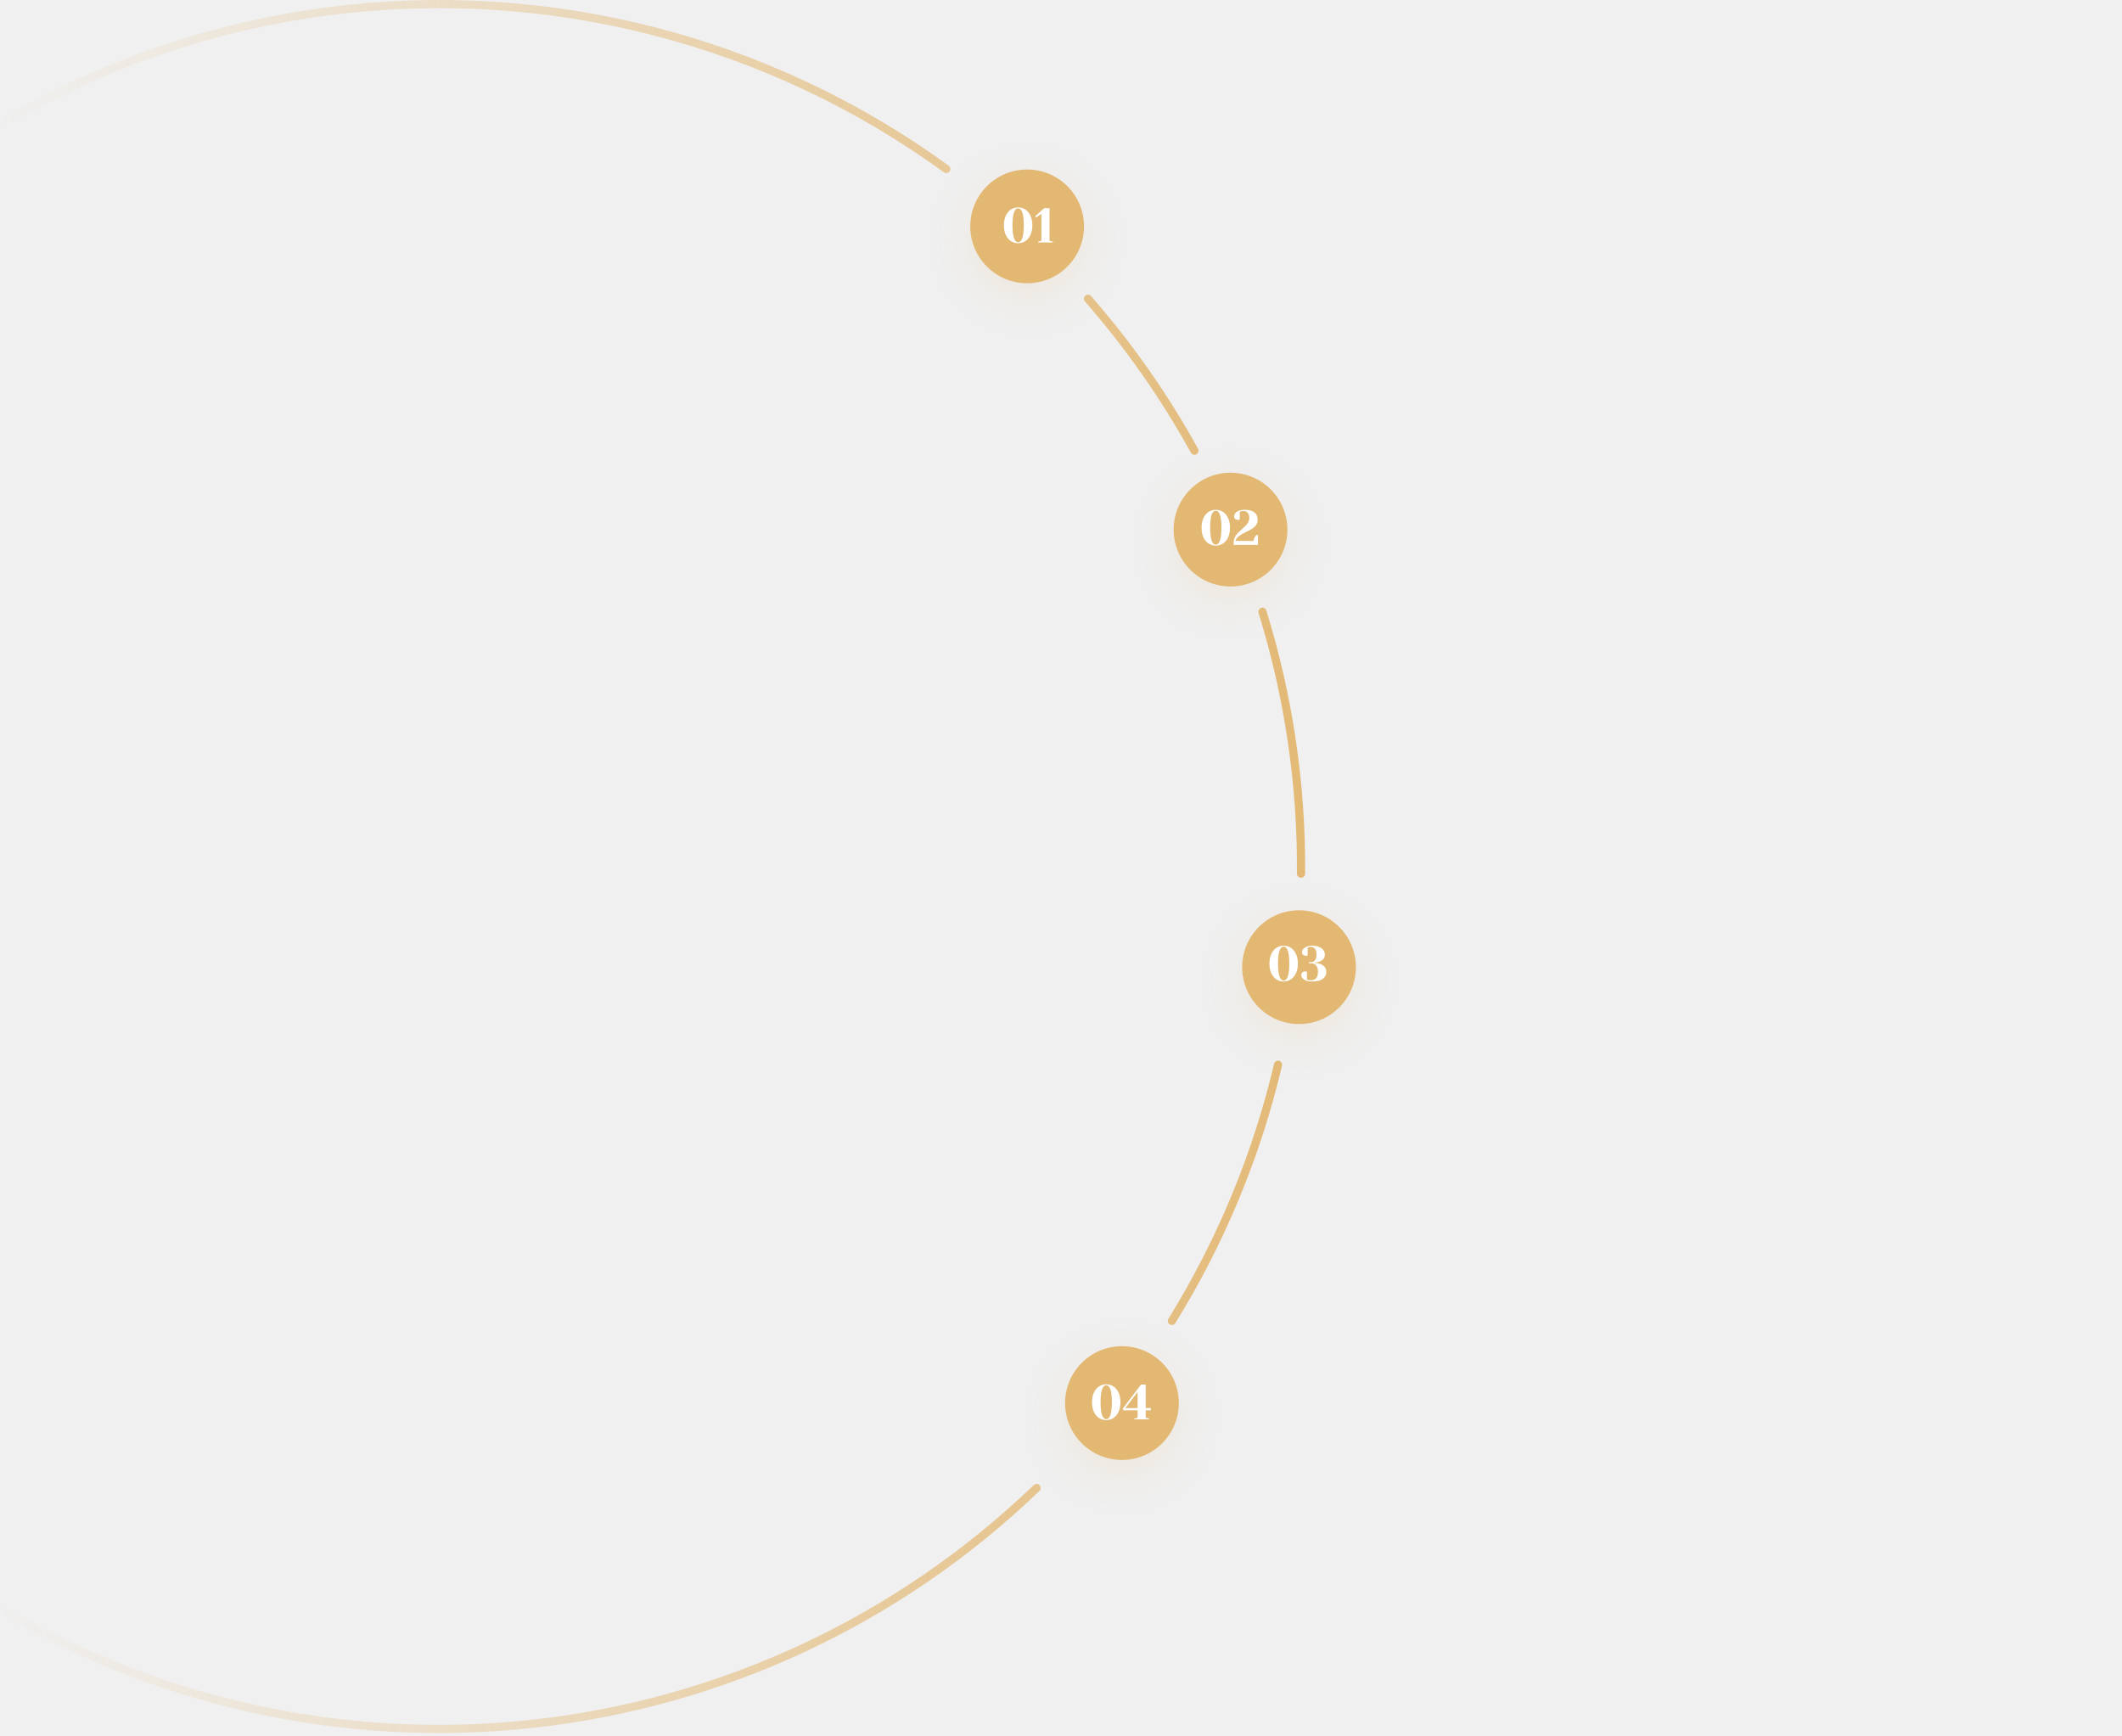
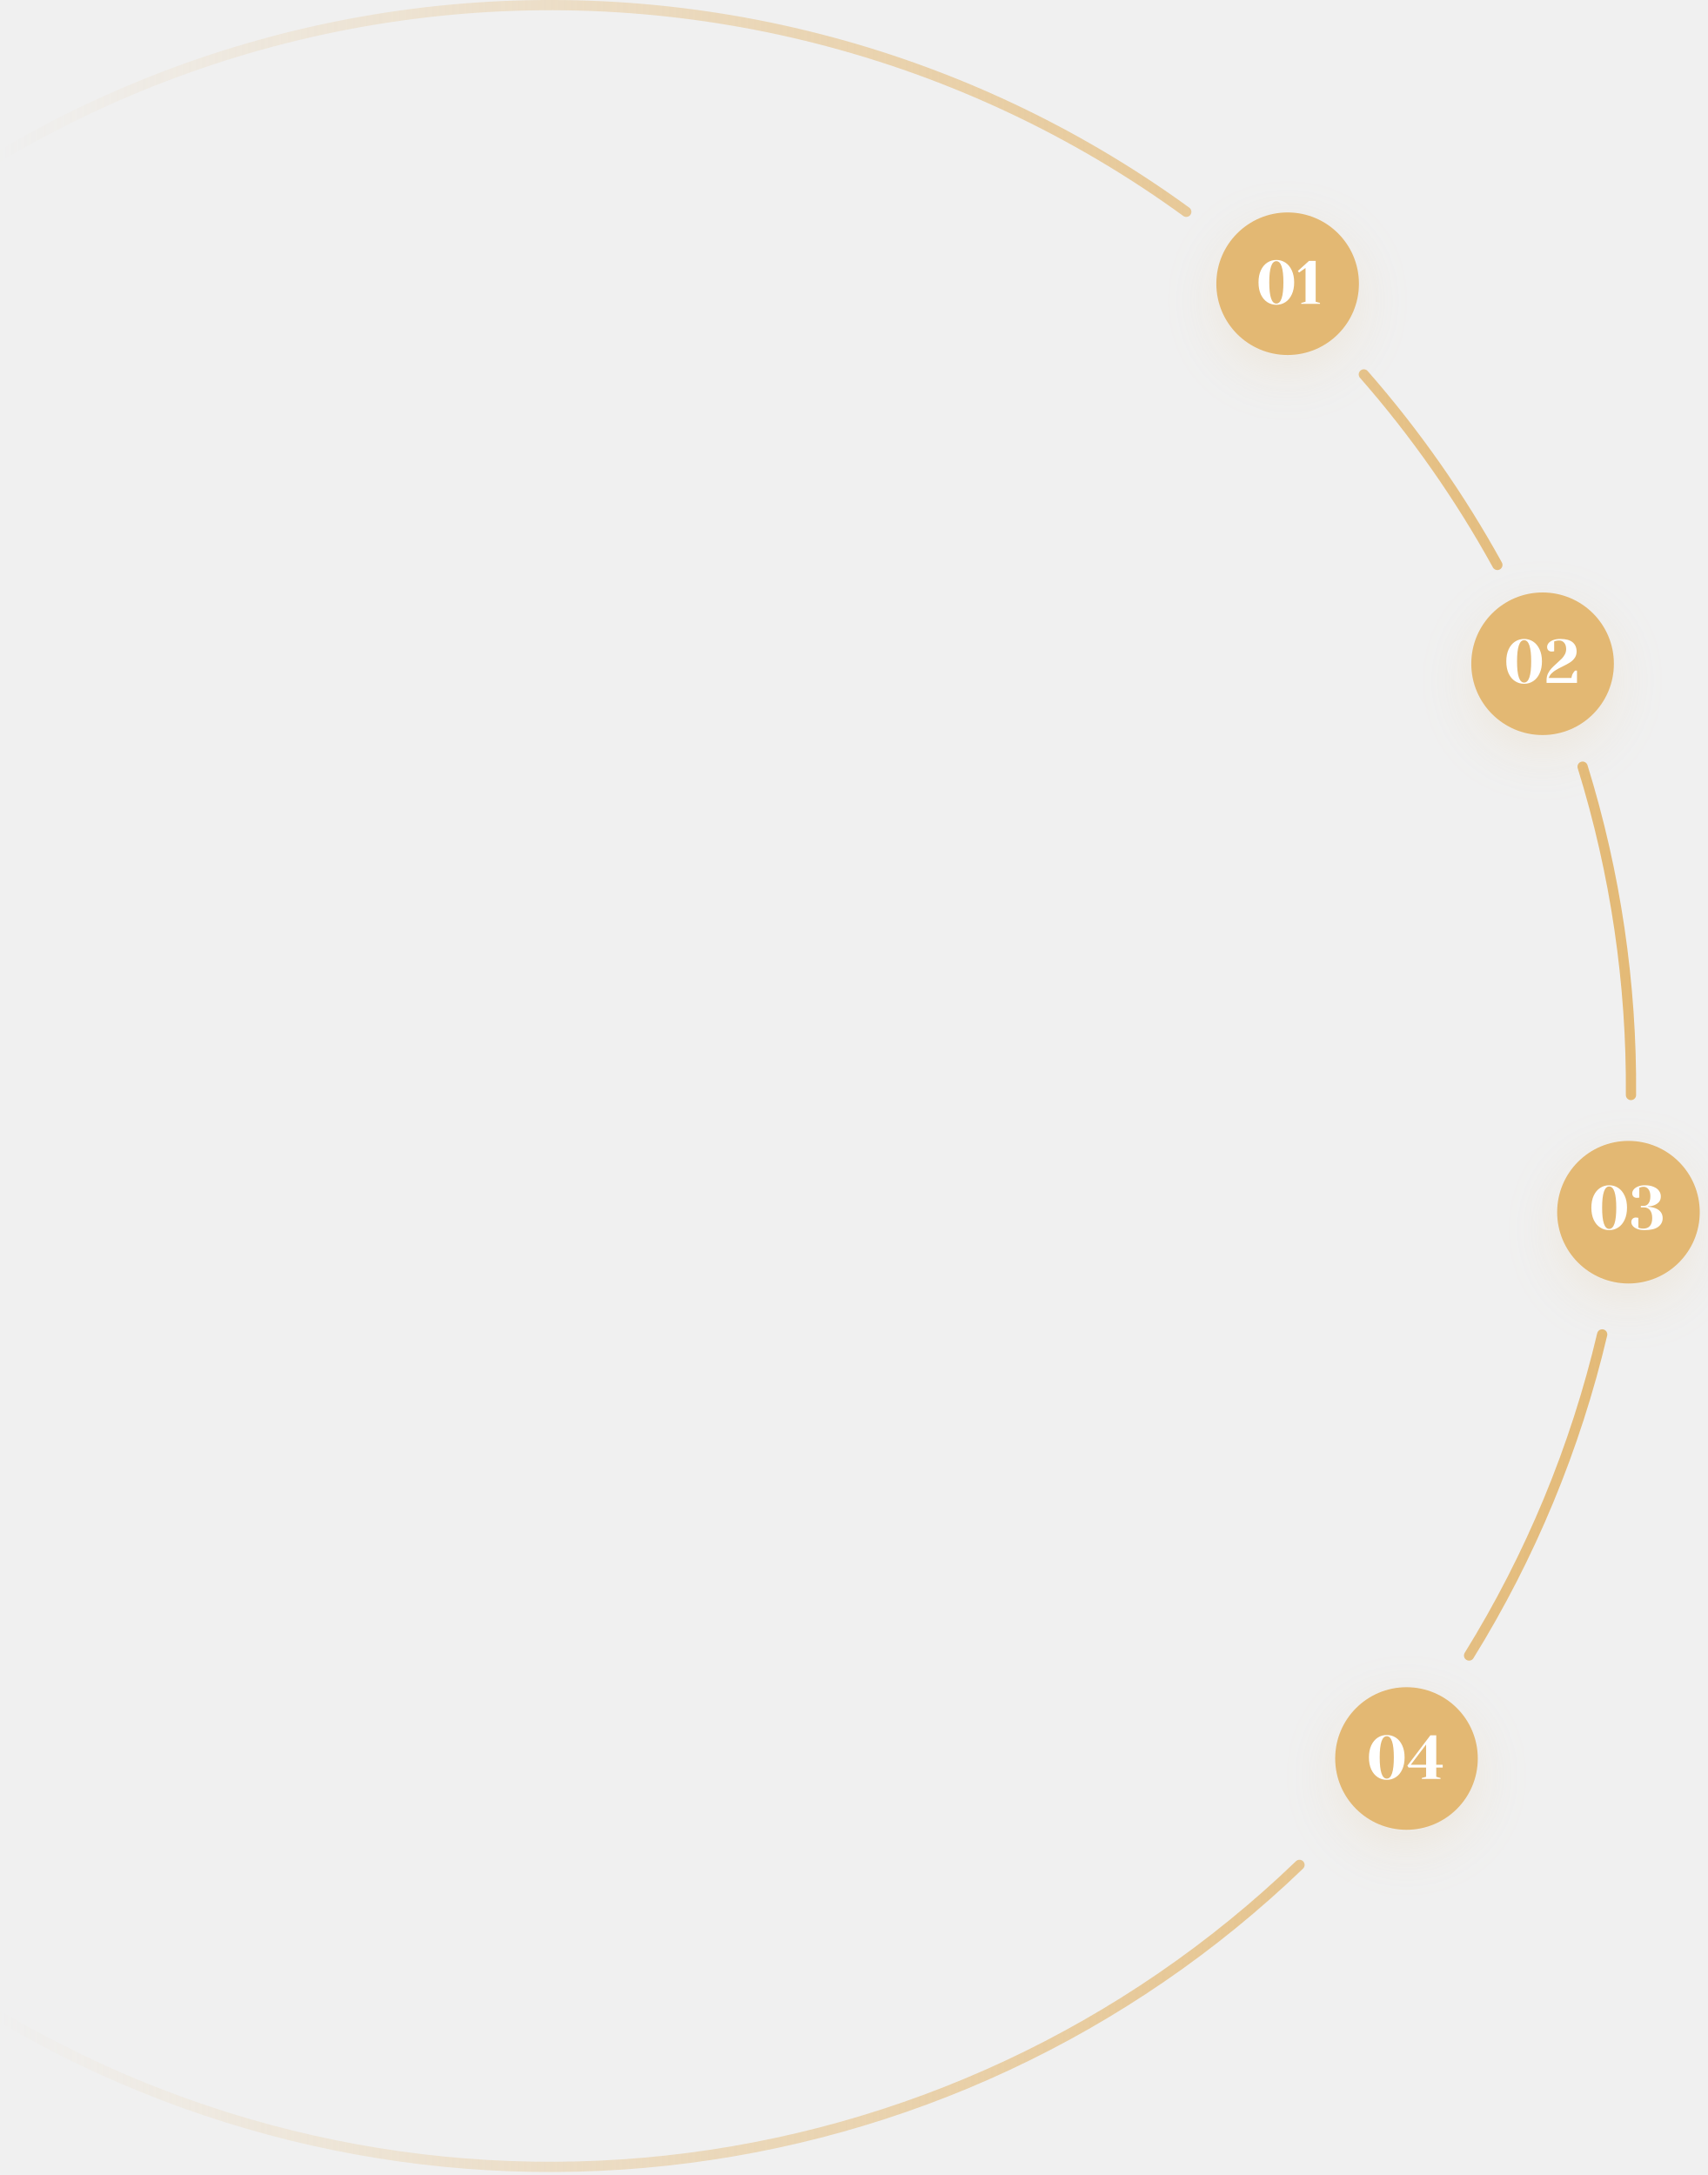
- <svg xmlns="http://www.w3.org/2000/svg" width="779" height="637" viewBox="0 0 779 637" fill="none">
-   <path d="M-52.61 551.488C-112.237 496.865 -148.701 421.495 -154.519 340.84C-160.338 260.185 -135.07 180.361 -83.9 117.745C-32.729 55.13 40.463 14.47 120.661 4.109C200.859 -6.252 281.982 14.471 347.386 62.026" stroke="url(#paint0_linear)" stroke-width="3" stroke-linecap="round" stroke-linejoin="round" />
-   <path d="M380.543 546.184C330.027 594.787 264.807 625.247 195.112 632.788C125.418 640.328 55.193 624.522 -4.55 587.848" stroke="url(#paint1_linear)" stroke-width="3" stroke-linecap="round" stroke-linejoin="round" />
-   <path d="M399.385 109.657C414.39 126.793 427.502 145.499 438.492 165.449" stroke="url(#paint2_linear)" stroke-width="3" stroke-linecap="round" stroke-linejoin="round" />
-   <path d="M463.453 224.544C473.095 255.674 477.871 288.107 477.614 320.696" stroke="url(#paint3_linear)" stroke-width="3" stroke-linecap="round" stroke-linejoin="round" />
-   <path d="M469.183 390.817C461.348 424.06 448.185 455.816 430.205 484.854" stroke="url(#paint4_linear)" stroke-width="3" stroke-linecap="round" />
-   <g filter="url(#filter0_d)">
-     <rect x="356.193" y="62.216" width="41.757" height="41.757" rx="20.878" fill="#E3B873" />
+ <svg xmlns="http://www.w3.org/2000/svg" width="500" height="637" viewBox="0 0 500 637" fill="none">
+   <g clip-path="url(#clip0)">
+     <path d="M-52.61 551.488C-112.237 496.865 -148.701 421.495 -154.519 340.84C-160.338 260.185 -135.07 180.361 -83.9 117.745C-32.729 55.13 40.463 14.47 120.661 4.109C200.859 -6.252 281.982 14.471 347.386 62.026" stroke="url(#paint0_linear)" stroke-width="3" stroke-linecap="round" stroke-linejoin="round" />
+     <path d="M380.543 546.184C330.027 594.787 264.807 625.247 195.112 632.788C125.418 640.328 55.193 624.522 -4.55 587.848" stroke="url(#paint1_linear)" stroke-width="3" stroke-linecap="round" stroke-linejoin="round" />
+     <path d="M399.385 109.657C414.39 126.793 427.502 145.499 438.492 165.449" stroke="url(#paint2_linear)" stroke-width="3" stroke-linecap="round" stroke-linejoin="round" />
+     <path d="M463.453 224.544C473.095 255.674 477.871 288.107 477.614 320.696" stroke="url(#paint3_linear)" stroke-width="3" stroke-linecap="round" stroke-linejoin="round" />
+     <path d="M469.183 390.817C461.348 424.06 448.185 455.816 430.205 484.854" stroke="url(#paint4_linear)" stroke-width="3" stroke-linecap="round" />
+     <g filter="url(#filter0_d)">
+       <path d="M377.072 62.216H377.072C365.541 62.216 356.193 71.564 356.193 83.095V83.095C356.193 94.626 365.541 103.973 377.072 103.973H377.072C388.602 103.973 397.95 94.626 397.95 83.095V83.095C397.95 71.564 388.602 62.216 377.072 62.216Z" fill="#E3B873" />
+     </g>
+     <path d="M373.765 89.27C372.793 89.27 371.911 89.012 371.119 88.496C370.327 87.98 369.697 87.23 369.229 86.246C368.773 85.25 368.545 84.068 368.545 82.7C368.545 81.332 368.773 80.156 369.229 79.172C369.697 78.176 370.327 77.42 371.119 76.904C371.911 76.388 372.793 76.13 373.765 76.13C374.737 76.13 375.619 76.388 376.411 76.904C377.203 77.42 377.827 78.176 378.283 79.172C378.751 80.156 378.985 81.332 378.985 82.7C378.985 84.068 378.751 85.25 378.283 86.246C377.827 87.23 377.203 87.98 376.411 88.496C375.619 89.012 374.737 89.27 373.765 89.27ZM373.765 88.91C375.145 88.91 375.835 86.84 375.835 82.7C375.835 78.56 375.145 76.49 373.765 76.49C372.385 76.49 371.695 78.56 371.695 82.7C371.695 86.84 372.385 88.91 373.765 88.91ZM381.054 89V88.73L382.314 88.37V78.488L380.424 79.82L380.064 79.37L383.34 76.4H385.284V88.37L386.544 88.73V89H381.054Z" fill="white" />
+     <g filter="url(#filter1_d)">
+       <path d="M451.732 173.518H451.732C440.201 173.518 430.853 182.866 430.853 194.396V194.397C430.853 205.927 440.201 215.275 451.732 215.275H451.732C463.262 215.275 472.61 205.927 472.61 194.397V194.396C472.61 182.866 463.262 173.518 451.732 173.518Z" fill="#E3B873" />
+     </g>
+     <path d="M446.324 200.27C445.352 200.27 444.47 200.012 443.678 199.496C442.886 198.98 442.256 198.23 441.788 197.246C441.332 196.25 441.104 195.068 441.104 193.7C441.104 192.332 441.332 191.156 441.788 190.172C442.256 189.176 442.886 188.42 443.678 187.904C444.47 187.388 445.352 187.13 446.324 187.13C447.296 187.13 448.178 187.388 448.97 187.904C449.762 188.42 450.386 189.176 450.842 190.172C451.31 191.156 451.544 192.332 451.544 193.7C451.544 195.068 451.31 196.25 450.842 197.246C450.386 198.23 449.762 198.98 448.97 199.496C448.178 200.012 447.296 200.27 446.324 200.27ZM446.324 199.91C447.704 199.91 448.394 197.84 448.394 193.7C448.394 189.56 447.704 187.49 446.324 187.49C444.944 187.49 444.254 189.56 444.254 193.7C444.254 197.84 444.944 199.91 446.324 199.91ZM452.893 199.19C452.893 198.482 453.031 197.84 453.307 197.264C453.595 196.676 453.943 196.166 454.351 195.734C454.759 195.302 455.293 194.792 455.953 194.204C456.565 193.664 457.045 193.214 457.393 192.854C457.741 192.482 458.035 192.068 458.275 191.612C458.515 191.144 458.635 190.64 458.635 190.1C458.635 189.308 458.443 188.69 458.059 188.246C457.675 187.802 457.177 187.58 456.565 187.58C456.217 187.58 455.863 187.628 455.503 187.724L455.125 187.85V190.73L454.891 190.784C454.699 190.808 454.537 190.82 454.405 190.82C453.997 190.82 453.667 190.7 453.415 190.46C453.175 190.208 453.055 189.878 453.055 189.47C453.055 189.086 453.199 188.714 453.487 188.354C453.787 187.994 454.225 187.7 454.801 187.472C455.389 187.244 456.097 187.13 456.925 187.13C458.545 187.13 459.745 187.454 460.525 188.102C461.305 188.75 461.695 189.656 461.695 190.82C461.695 191.552 461.503 192.182 461.119 192.71C460.747 193.238 460.285 193.676 459.733 194.024C459.193 194.372 458.467 194.768 457.555 195.212C456.787 195.584 456.163 195.914 455.683 196.202C455.215 196.478 454.777 196.814 454.369 197.21C453.973 197.606 453.691 198.056 453.523 198.56H460.183C460.267 197.912 460.471 197.372 460.795 196.94C460.927 196.736 461.083 196.556 461.263 196.4H461.803V200H452.893V199.19Z" fill="white" />
+     <g filter="url(#filter2_d)">
+       <path d="M476.879 334.138H476.879C465.348 334.138 456 343.486 456 355.017V355.017C456 366.547 465.348 375.895 476.879 375.895H476.879C488.409 375.895 497.757 366.547 497.757 355.017V355.017C497.757 343.486 488.409 334.138 476.879 334.138Z" fill="#E3B873" />
+     </g>
+     <path d="M471.236 360.27C470.264 360.27 469.382 360.012 468.59 359.496C467.798 358.98 467.168 358.23 466.7 357.246C466.244 356.25 466.016 355.068 466.016 353.7C466.016 352.332 466.244 351.156 466.7 350.172C467.168 349.176 467.798 348.42 468.59 347.904C469.382 347.388 470.264 347.13 471.236 347.13C472.208 347.13 473.09 347.388 473.882 347.904C474.674 348.42 475.298 349.176 475.754 350.172C476.222 351.156 476.456 352.332 476.456 353.7C476.456 355.068 476.222 356.25 475.754 357.246C475.298 358.23 474.674 358.98 473.882 359.496C473.09 360.012 472.208 360.27 471.236 360.27ZM471.236 359.91C472.616 359.91 473.306 357.84 473.306 353.7C473.306 349.56 472.616 347.49 471.236 347.49C469.856 347.49 469.166 349.56 469.166 353.7C469.166 357.84 469.856 359.91 471.236 359.91ZM481.585 360.27C480.757 360.27 480.049 360.156 479.461 359.928C478.885 359.7 478.447 359.406 478.147 359.046C477.859 358.686 477.715 358.314 477.715 357.93C477.715 357.522 477.835 357.198 478.075 356.958C478.327 356.706 478.657 356.58 479.065 356.58C479.161 356.58 479.257 356.592 479.353 356.616C479.449 356.628 479.515 356.634 479.551 356.634L479.785 356.67V359.55C479.797 359.55 479.923 359.598 480.163 359.694C480.475 359.778 480.829 359.82 481.225 359.82C482.065 359.82 482.707 359.568 483.151 359.064C483.607 358.548 483.835 357.78 483.835 356.76C483.835 355.716 483.613 354.93 483.169 354.402C482.737 353.874 482.149 353.61 481.405 353.61H480.505V353.16H481.405C481.945 353.16 482.395 352.92 482.755 352.44C483.115 351.96 483.295 351.27 483.295 350.37C483.295 349.47 483.109 348.78 482.737 348.3C482.365 347.82 481.891 347.58 481.315 347.58C481.003 347.58 480.703 347.628 480.415 347.724C480.379 347.736 480.259 347.778 480.055 347.85V350.73L479.821 350.784C479.629 350.808 479.467 350.82 479.335 350.82C478.927 350.82 478.597 350.7 478.345 350.46C478.105 350.208 477.985 349.878 477.985 349.47C477.985 349.098 478.129 348.732 478.417 348.372C478.705 348.012 479.125 347.718 479.677 347.49C480.241 347.25 480.907 347.13 481.675 347.13C482.683 347.13 483.535 347.28 484.231 347.58C484.939 347.868 485.467 348.258 485.815 348.75C486.175 349.242 486.355 349.782 486.355 350.37C486.355 351.054 486.181 351.6 485.833 352.008C485.485 352.404 485.029 352.722 484.465 352.962C483.913 353.178 483.283 353.304 482.575 353.34V353.43C483.367 353.466 484.087 353.604 484.735 353.844C486.175 354.42 486.895 355.392 486.895 356.76C486.895 357.816 486.457 358.668 485.581 359.316C484.717 359.952 483.385 360.27 481.585 360.27Z" fill="white" />
+     <g filter="url(#filter3_d)">
+       <path d="M411.879 494.138H411.879C400.348 494.138 391 503.486 391 515.016V515.017C391 526.547 400.348 535.895 411.879 535.895H411.879C423.409 535.895 432.757 526.547 432.757 515.017V515.016C432.757 503.486 423.409 494.138 411.879 494.138Z" fill="#E3B873" />
+     </g>
+     <path d="M406.104 521.27C405.132 521.27 404.25 521.012 403.458 520.496C402.666 519.98 402.036 519.23 401.568 518.246C401.112 517.25 400.884 516.068 400.884 514.7C400.884 513.332 401.112 512.156 401.568 511.172C402.036 510.176 402.666 509.42 403.458 508.904C404.25 508.388 405.132 508.13 406.104 508.13C407.076 508.13 407.958 508.388 408.75 508.904C409.542 509.42 410.166 510.176 410.622 511.172C411.09 512.156 411.324 513.332 411.324 514.7C411.324 516.068 411.09 517.25 410.622 518.246C410.166 519.23 409.542 519.98 408.75 520.496C407.958 521.012 407.076 521.27 406.104 521.27ZM406.104 520.91C407.484 520.91 408.174 518.84 408.174 514.7C408.174 510.56 407.484 508.49 406.104 508.49C404.724 508.49 404.034 510.56 404.034 514.7C404.034 518.84 404.724 520.91 406.104 520.91ZM416.363 521V520.73L417.623 520.37V517.67H412.493L412.133 517.13L418.883 508.22H420.593V516.86H422.483V517.67H420.593V520.37L421.853 520.73V521H416.363ZM413.123 516.86H417.623V510.92L413.123 516.86Z" fill="white" />
  </g>
-   <path d="M373.765 89.27C372.793 89.27 371.911 89.012 371.119 88.496C370.327 87.98 369.697 87.23 369.229 86.246C368.773 85.25 368.545 84.068 368.545 82.7C368.545 81.332 368.773 80.156 369.229 79.172C369.697 78.176 370.327 77.42 371.119 76.904C371.911 76.388 372.793 76.13 373.765 76.13C374.737 76.13 375.619 76.388 376.411 76.904C377.203 77.42 377.827 78.176 378.283 79.172C378.751 80.156 378.985 81.332 378.985 82.7C378.985 84.068 378.751 85.25 378.283 86.246C377.827 87.23 377.203 87.98 376.411 88.496C375.619 89.012 374.737 89.27 373.765 89.27ZM373.765 88.91C375.145 88.91 375.835 86.84 375.835 82.7C375.835 78.56 375.145 76.49 373.765 76.49C372.385 76.49 371.695 78.56 371.695 82.7C371.695 86.84 372.385 88.91 373.765 88.91ZM381.054 89V88.73L382.314 88.37V78.488L380.424 79.82L380.064 79.37L383.34 76.4H385.284V88.37L386.544 88.73V89H381.054Z" fill="white" />
-   <g filter="url(#filter1_d)">
-     <rect x="430.853" y="173.518" width="41.757" height="41.757" rx="20.878" fill="#E3B873" />
-   </g>
-   <path d="M446.324 200.27C445.352 200.27 444.47 200.012 443.678 199.496C442.886 198.98 442.256 198.23 441.788 197.246C441.332 196.25 441.104 195.068 441.104 193.7C441.104 192.332 441.332 191.156 441.788 190.172C442.256 189.176 442.886 188.42 443.678 187.904C444.47 187.388 445.352 187.13 446.324 187.13C447.296 187.13 448.178 187.388 448.97 187.904C449.762 188.42 450.386 189.176 450.842 190.172C451.31 191.156 451.544 192.332 451.544 193.7C451.544 195.068 451.31 196.25 450.842 197.246C450.386 198.23 449.762 198.98 448.97 199.496C448.178 200.012 447.296 200.27 446.324 200.27ZM446.324 199.91C447.704 199.91 448.394 197.84 448.394 193.7C448.394 189.56 447.704 187.49 446.324 187.49C444.944 187.49 444.254 189.56 444.254 193.7C444.254 197.84 444.944 199.91 446.324 199.91ZM452.893 199.19C452.893 198.482 453.031 197.84 453.307 197.264C453.595 196.676 453.943 196.166 454.351 195.734C454.759 195.302 455.293 194.792 455.953 194.204C456.565 193.664 457.045 193.214 457.393 192.854C457.741 192.482 458.035 192.068 458.275 191.612C458.515 191.144 458.635 190.64 458.635 190.1C458.635 189.308 458.443 188.69 458.059 188.246C457.675 187.802 457.177 187.58 456.565 187.58C456.217 187.58 455.863 187.628 455.503 187.724L455.125 187.85V190.73L454.891 190.784C454.699 190.808 454.537 190.82 454.405 190.82C453.997 190.82 453.667 190.7 453.415 190.46C453.175 190.208 453.055 189.878 453.055 189.47C453.055 189.086 453.199 188.714 453.487 188.354C453.787 187.994 454.225 187.7 454.801 187.472C455.389 187.244 456.097 187.13 456.925 187.13C458.545 187.13 459.745 187.454 460.525 188.102C461.305 188.75 461.695 189.656 461.695 190.82C461.695 191.552 461.503 192.182 461.119 192.71C460.747 193.238 460.285 193.676 459.733 194.024C459.193 194.372 458.467 194.768 457.555 195.212C456.787 195.584 456.163 195.914 455.683 196.202C455.215 196.478 454.777 196.814 454.369 197.21C453.973 197.606 453.691 198.056 453.523 198.56H460.183C460.267 197.912 460.471 197.372 460.795 196.94C460.927 196.736 461.083 196.556 461.263 196.4H461.803V200H452.893V199.19Z" fill="white" />
-   <g filter="url(#filter2_d)">
-     <rect x="456" y="334.138" width="41.757" height="41.757" rx="20.878" fill="#E3B873" />
-   </g>
-   <path d="M471.236 360.27C470.264 360.27 469.382 360.012 468.59 359.496C467.798 358.98 467.168 358.23 466.7 357.246C466.244 356.25 466.016 355.068 466.016 353.7C466.016 352.332 466.244 351.156 466.7 350.172C467.168 349.176 467.798 348.42 468.59 347.904C469.382 347.388 470.264 347.13 471.236 347.13C472.208 347.13 473.09 347.388 473.882 347.904C474.674 348.42 475.298 349.176 475.754 350.172C476.222 351.156 476.456 352.332 476.456 353.7C476.456 355.068 476.222 356.25 475.754 357.246C475.298 358.23 474.674 358.98 473.882 359.496C473.09 360.012 472.208 360.27 471.236 360.27ZM471.236 359.91C472.616 359.91 473.306 357.84 473.306 353.7C473.306 349.56 472.616 347.49 471.236 347.49C469.856 347.49 469.166 349.56 469.166 353.7C469.166 357.84 469.856 359.91 471.236 359.91ZM481.585 360.27C480.757 360.27 480.049 360.156 479.461 359.928C478.885 359.7 478.447 359.406 478.147 359.046C477.859 358.686 477.715 358.314 477.715 357.93C477.715 357.522 477.835 357.198 478.075 356.958C478.327 356.706 478.657 356.58 479.065 356.58C479.161 356.58 479.257 356.592 479.353 356.616C479.449 356.628 479.515 356.634 479.551 356.634L479.785 356.67V359.55C479.797 359.55 479.923 359.598 480.163 359.694C480.475 359.778 480.829 359.82 481.225 359.82C482.065 359.82 482.707 359.568 483.151 359.064C483.607 358.548 483.835 357.78 483.835 356.76C483.835 355.716 483.613 354.93 483.169 354.402C482.737 353.874 482.149 353.61 481.405 353.61H480.505V353.16H481.405C481.945 353.16 482.395 352.92 482.755 352.44C483.115 351.96 483.295 351.27 483.295 350.37C483.295 349.47 483.109 348.78 482.737 348.3C482.365 347.82 481.891 347.58 481.315 347.58C481.003 347.58 480.703 347.628 480.415 347.724C480.379 347.736 480.259 347.778 480.055 347.85V350.73L479.821 350.784C479.629 350.808 479.467 350.82 479.335 350.82C478.927 350.82 478.597 350.7 478.345 350.46C478.105 350.208 477.985 349.878 477.985 349.47C477.985 349.098 478.129 348.732 478.417 348.372C478.705 348.012 479.125 347.718 479.677 347.49C480.241 347.25 480.907 347.13 481.675 347.13C482.683 347.13 483.535 347.28 484.231 347.58C484.939 347.868 485.467 348.258 485.815 348.75C486.175 349.242 486.355 349.782 486.355 350.37C486.355 351.054 486.181 351.6 485.833 352.008C485.485 352.404 485.029 352.722 484.465 352.962C483.913 353.178 483.283 353.304 482.575 353.34V353.43C483.367 353.466 484.087 353.604 484.735 353.844C486.175 354.42 486.895 355.392 486.895 356.76C486.895 357.816 486.457 358.668 485.581 359.316C484.717 359.952 483.385 360.27 481.585 360.27Z" fill="white" />
-   <g filter="url(#filter3_d)">
-     <rect x="391" y="494.138" width="41.757" height="41.757" rx="20.878" fill="#E3B873" />
-   </g>
-   <path d="M406.104 521.27C405.132 521.27 404.25 521.012 403.458 520.496C402.666 519.98 402.036 519.23 401.568 518.246C401.112 517.25 400.884 516.068 400.884 514.7C400.884 513.332 401.112 512.156 401.568 511.172C402.036 510.176 402.666 509.42 403.458 508.904C404.25 508.388 405.132 508.13 406.104 508.13C407.076 508.13 407.958 508.388 408.75 508.904C409.542 509.42 410.166 510.176 410.622 511.172C411.09 512.156 411.324 513.332 411.324 514.7C411.324 516.068 411.09 517.25 410.622 518.246C410.166 519.23 409.542 519.98 408.75 520.496C407.958 521.012 407.076 521.27 406.104 521.27ZM406.104 520.91C407.484 520.91 408.174 518.84 408.174 514.7C408.174 510.56 407.484 508.49 406.104 508.49C404.724 508.49 404.034 510.56 404.034 514.7C404.034 518.84 404.724 520.91 406.104 520.91ZM416.363 521V520.73L417.623 520.37V517.67H412.493L412.133 517.13L418.883 508.22H420.593V516.86H422.483V517.67H420.593V520.37L421.853 520.73V521H416.363ZM413.123 516.86H417.623V510.92L413.123 516.86Z" fill="white" />
  <defs>
    <filter id="filter0_d" x="341.193" y="52.216" width="71.757" height="71.757" filterUnits="userSpaceOnUse" color-interpolation-filters="sRGB">
      <feFlood flood-opacity="0" result="BackgroundImageFix" />
      <feColorMatrix in="SourceAlpha" type="matrix" values="0 0 0 0 0 0 0 0 0 0 0 0 0 0 0 0 0 0 127 0" />
      <feOffset dy="5" />
      <feGaussianBlur stdDeviation="7.5" />
      <feColorMatrix type="matrix" values="0 0 0 0 0.89 0 0 0 0 0.722 0 0 0 0 0.451 0 0 0 0.15 0" />
      <feBlend mode="normal" in2="BackgroundImageFix" result="effect1_dropShadow" />
      <feBlend mode="normal" in="SourceGraphic" in2="effect1_dropShadow" result="shape" />
    </filter>
    <filter id="filter1_d" x="415.853" y="163.518" width="71.757" height="71.757" filterUnits="userSpaceOnUse" color-interpolation-filters="sRGB">
      <feFlood flood-opacity="0" result="BackgroundImageFix" />
      <feColorMatrix in="SourceAlpha" type="matrix" values="0 0 0 0 0 0 0 0 0 0 0 0 0 0 0 0 0 0 127 0" />
      <feOffset dy="5" />
      <feGaussianBlur stdDeviation="7.5" />
      <feColorMatrix type="matrix" values="0 0 0 0 0.89 0 0 0 0 0.722 0 0 0 0 0.451 0 0 0 0.15 0" />
      <feBlend mode="normal" in2="BackgroundImageFix" result="effect1_dropShadow" />
      <feBlend mode="normal" in="SourceGraphic" in2="effect1_dropShadow" result="shape" />
    </filter>
    <filter id="filter2_d" x="441" y="324.138" width="71.757" height="71.757" filterUnits="userSpaceOnUse" color-interpolation-filters="sRGB">
      <feFlood flood-opacity="0" result="BackgroundImageFix" />
      <feColorMatrix in="SourceAlpha" type="matrix" values="0 0 0 0 0 0 0 0 0 0 0 0 0 0 0 0 0 0 127 0" />
      <feOffset dy="5" />
      <feGaussianBlur stdDeviation="7.5" />
      <feColorMatrix type="matrix" values="0 0 0 0 0.89 0 0 0 0 0.722 0 0 0 0 0.451 0 0 0 0.15 0" />
      <feBlend mode="normal" in2="BackgroundImageFix" result="effect1_dropShadow" />
      <feBlend mode="normal" in="SourceGraphic" in2="effect1_dropShadow" result="shape" />
    </filter>
    <filter id="filter3_d" x="376" y="484.138" width="71.757" height="71.757" filterUnits="userSpaceOnUse" color-interpolation-filters="sRGB">
      <feFlood flood-opacity="0" result="BackgroundImageFix" />
      <feColorMatrix in="SourceAlpha" type="matrix" values="0 0 0 0 0 0 0 0 0 0 0 0 0 0 0 0 0 0 127 0" />
      <feOffset dy="5" />
      <feGaussianBlur stdDeviation="7.5" />
      <feColorMatrix type="matrix" values="0 0 0 0 0.89 0 0 0 0 0.722 0 0 0 0 0.451 0 0 0 0.15 0" />
      <feBlend mode="normal" in2="BackgroundImageFix" result="effect1_dropShadow" />
      <feBlend mode="normal" in="SourceGraphic" in2="effect1_dropShadow" result="shape" />
    </filter>
    <linearGradient id="paint0_linear" x1="489.625" y1="283.859" x2="-1.451" y2="283.859" gradientUnits="userSpaceOnUse">
      <stop stop-color="#E3B873" />
      <stop offset="1" stop-color="#E3B873" stop-opacity="0" />
    </linearGradient>
    <linearGradient id="paint1_linear" x1="489.465" y1="283.859" x2="-1.611" y2="283.859" gradientUnits="userSpaceOnUse">
      <stop stop-color="#E3B873" />
      <stop offset="1" stop-color="#E3B873" stop-opacity="0" />
    </linearGradient>
    <linearGradient id="paint2_linear" x1="489.625" y1="283.996" x2="-1.451" y2="283.996" gradientUnits="userSpaceOnUse">
      <stop stop-color="#E3B873" />
      <stop offset="1" stop-color="#E3B873" stop-opacity="0" />
    </linearGradient>
    <linearGradient id="paint3_linear" x1="489.465" y1="283.996" x2="-1.611" y2="283.996" gradientUnits="userSpaceOnUse">
      <stop stop-color="#E3B873" />
      <stop offset="1" stop-color="#E3B873" stop-opacity="0" />
    </linearGradient>
    <linearGradient id="paint4_linear" x1="489.465" y1="283.996" x2="-1.611" y2="283.996" gradientUnits="userSpaceOnUse">
      <stop stop-color="#E3B873" />
      <stop offset="1" stop-color="#E3B873" stop-opacity="0" />
    </linearGradient>
+     <clipPath id="clip0">
+       <rect width="779" height="637" fill="white" />
+     </clipPath>
  </defs>
</svg>
